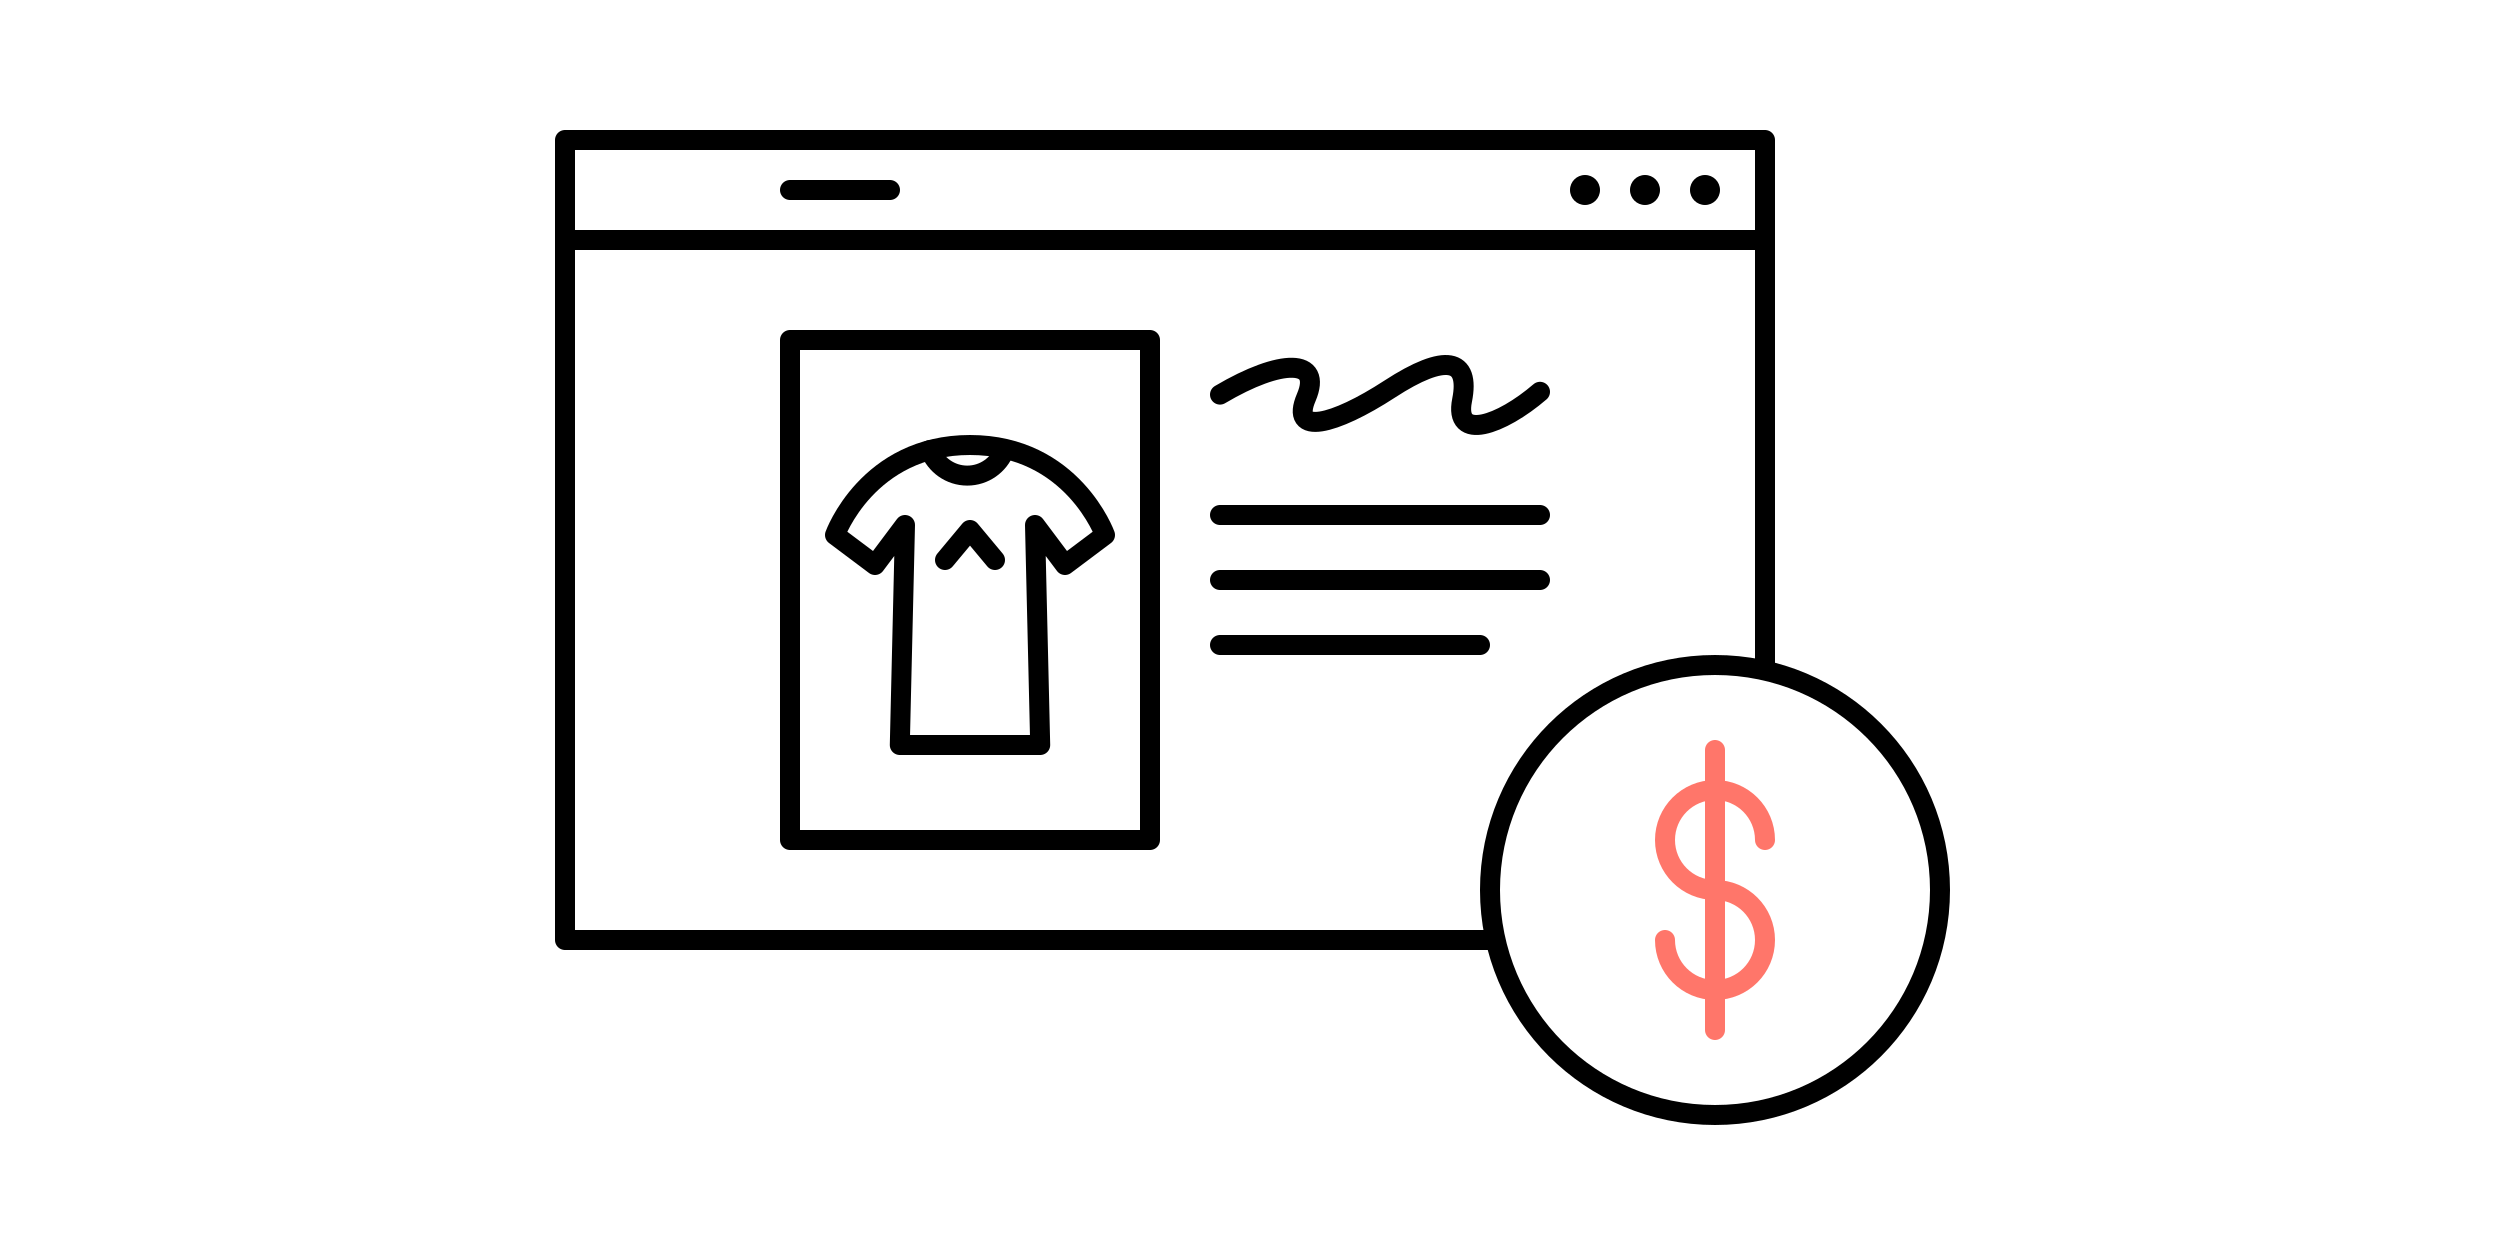
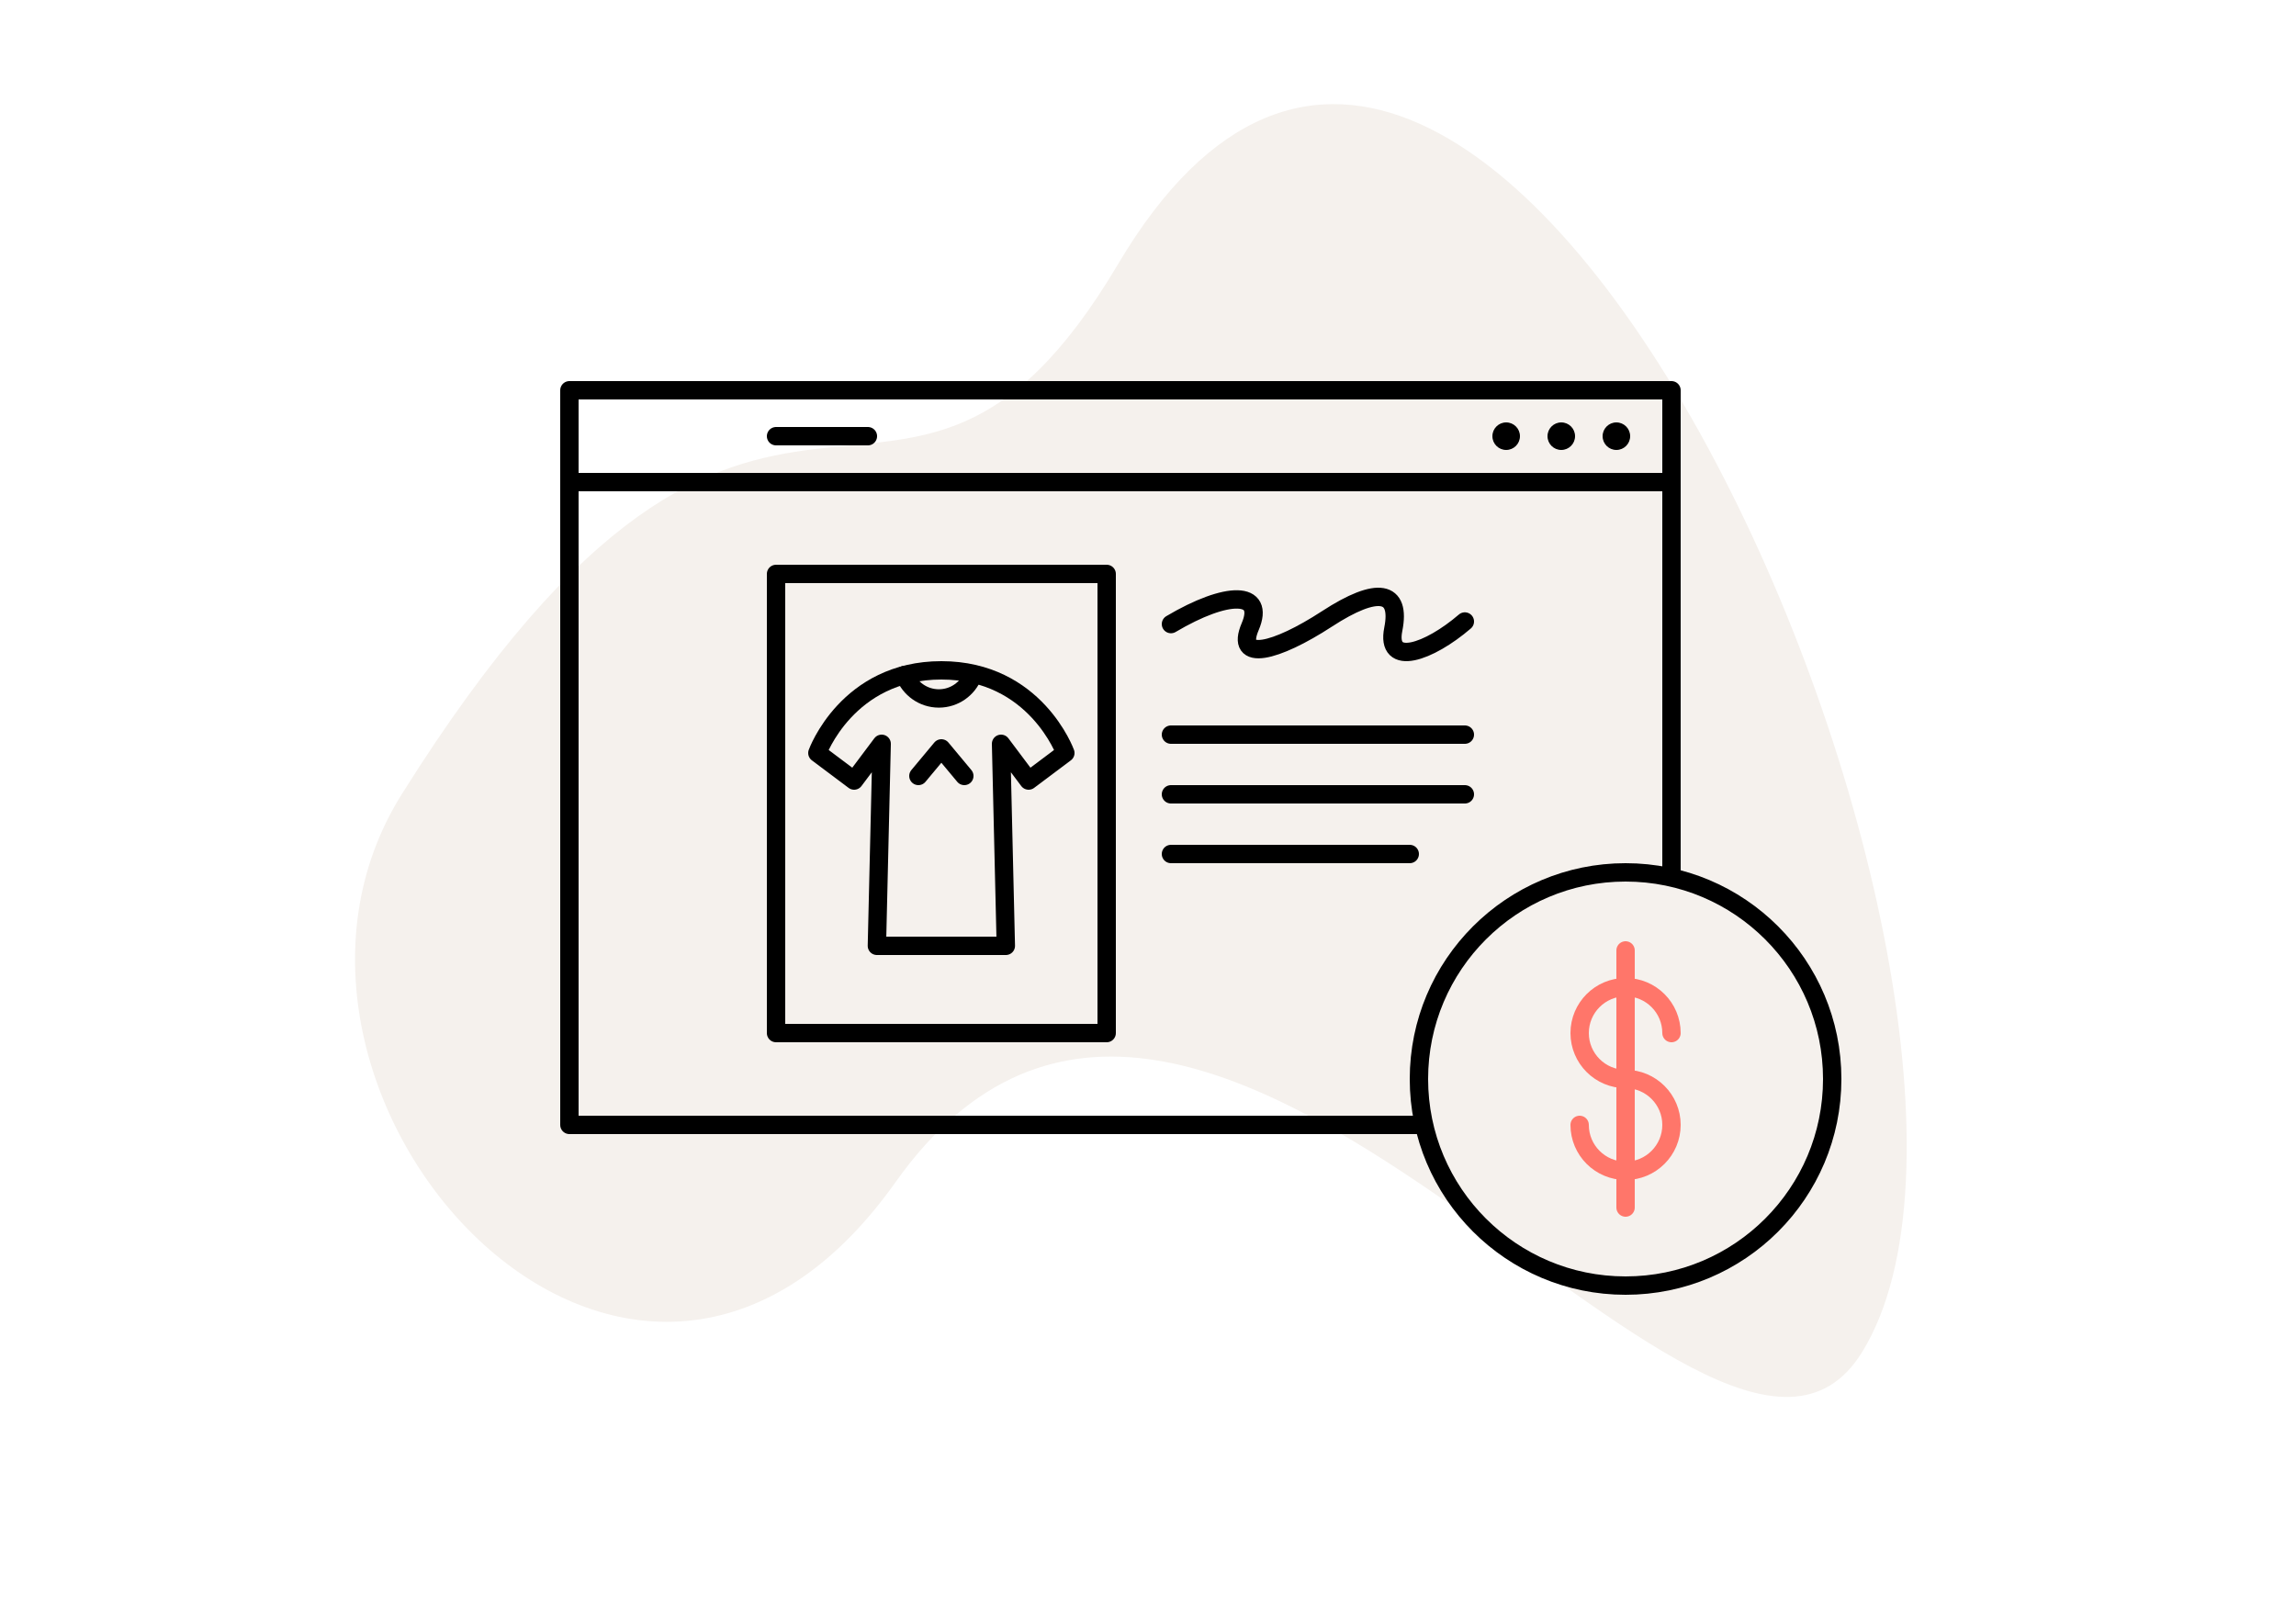
- <svg xmlns="http://www.w3.org/2000/svg" height="250" viewBox="0 0 500 250" width="500">
-   <g fill="none" fill-rule="evenodd" transform="translate(113 28)">
-     <path d="m185.5 160h-185.5v-160h240v106" stroke="#000" stroke-linecap="round" stroke-linejoin="round" stroke-width="4" />
-     <path d="m0 20h240" stroke="#000" stroke-linecap="round" stroke-linejoin="round" stroke-width="4" />
-     <path d="m45 140h72v-100h-72z" stroke="#000" stroke-linecap="round" stroke-linejoin="round" stroke-width="4" />
-     <path d="m45 10h20" stroke="#000" stroke-linecap="round" stroke-linejoin="round" stroke-width="4" />
-     <path d="m231 10c0 1.656-1.344 3-3 3s-3-1.344-3-3 1.344-3 3-3 3 1.344 3 3" fill="#000" />
-     <path d="m219 10c0 1.656-1.344 3-3 3s-3-1.344-3-3 1.344-3 3-3 3 1.344 3 3" fill="#000" />
-     <path d="m207 10c0 1.656-1.344 3-3 3s-3-1.344-3-3 1.344-3 3-3 3 1.344 3 3" fill="#000" />
-     <g stroke-linecap="round" stroke-linejoin="round" stroke-width="4">
-       <path d="m275 150c0 24.852-20.148 45-45 45s-45-20.148-45-45 20.148-45 45-45 45 20.148 45 45z" stroke="#000" />
-       <path d="m220 160c0 5.523 4.477 10 10 10s10-4.477 10-10-4.477-10-10-10-10-4.477-10-10 4.477-10 10-10 10 4.477 10 10" stroke="#ff766a" />
-       <path d="m131 50.921c12.242-7.25 20.59-7.25 17.254.558-3.34 7.805 5.562 5.579 16.695-1.671 11.129-7.25 16.137-6.137 14.469 2.23-1.672 8.363 7.789 5.02 15.582-1.676" stroke="#000" />
-       <path d="m131 75h64" stroke="#000" />
-       <path d="m131 88h64" stroke="#000" />
-       <path d="m131 101h52" stroke="#000" />
-       <path d="m95.039 121-1.039-44 6 8 8-6s-6.48-18-27-18-27 18-27 18l8 6 6-8-1.039 44z" stroke="#000" />
-       <path d="m73 62c1.156 2.992 4.055 5.121 7.457 5.121s6.301-2.129 7.457-5.121" stroke="#000" />
-       <path d="m76 84 5-6 5 6" stroke="#000" />
-       <path d="m230 122v56" stroke="#ff766a" />
+ <svg xmlns="http://www.w3.org/2000/svg" height="350" viewBox="0 0 500 350" width="500">
+   <g fill="none" fill-rule="evenodd">
+     <path d="m243.495 57.5c-48 81-75.995-12.033-155.995 115.467-40.651 64.787 49.674 166.08 107.5 84.533 66.95-94.413 177.811 89.942 210.5 37 46-74.5-81.783-372.375-162.005-237z" fill="#f5f1ed" fill-rule="nonzero" />
+     <g transform="translate(124 85)">
+       <path d="m185.5 160h-185.5v-160h240v106" stroke="#000" stroke-linecap="round" stroke-linejoin="round" stroke-width="4" />
+       <path d="m0 20h240" stroke="#000" stroke-linecap="round" stroke-linejoin="round" stroke-width="4" />
+       <path d="m45 140h72v-100h-72z" stroke="#000" stroke-linecap="round" stroke-linejoin="round" stroke-width="4" />
+       <path d="m45 10h20" stroke="#000" stroke-linecap="round" stroke-linejoin="round" stroke-width="4" />
+       <path d="m231 10c0 1.656-1.344 3-3 3s-3-1.344-3-3 1.344-3 3-3 3 1.344 3 3" fill="#000" />
+       <path d="m219 10c0 1.656-1.344 3-3 3s-3-1.344-3-3 1.344-3 3-3 3 1.344 3 3" fill="#000" />
+       <path d="m207 10c0 1.656-1.344 3-3 3s-3-1.344-3-3 1.344-3 3-3 3 1.344 3 3" fill="#000" />
+       <g stroke-linecap="round" stroke-linejoin="round" stroke-width="4">
+         <path d="m275 150c0 24.852-20.148 45-45 45s-45-20.148-45-45 20.148-45 45-45 45 20.148 45 45z" stroke="#000" />
+         <path d="m220 160c0 5.523 4.477 10 10 10s10-4.477 10-10-4.477-10-10-10-10-4.477-10-10 4.477-10 10-10 10 4.477 10 10" stroke="#ff766a" />
+         <path d="m131 50.921c12.242-7.25 20.59-7.25 17.254.558-3.34 7.805 5.562 5.579 16.695-1.671 11.129-7.25 16.137-6.137 14.469 2.23-1.672 8.363 7.789 5.02 15.582-1.676" stroke="#000" />
+         <path d="m131 75h64" stroke="#000" />
+         <path d="m131 88h64" stroke="#000" />
+         <path d="m131 101h52" stroke="#000" />
+         <path d="m95.039 121-1.039-44 6 8 8-6s-6.48-18-27-18-27 18-27 18l8 6 6-8-1.039 44z" stroke="#000" />
+         <path d="m73 62c1.156 2.992 4.055 5.121 7.457 5.121s6.301-2.129 7.457-5.121" stroke="#000" />
+         <path d="m76 84 5-6 5 6" stroke="#000" />
+         <path d="m230 122v56" stroke="#ff766a" />
+       </g>
    </g>
  </g>
</svg>
